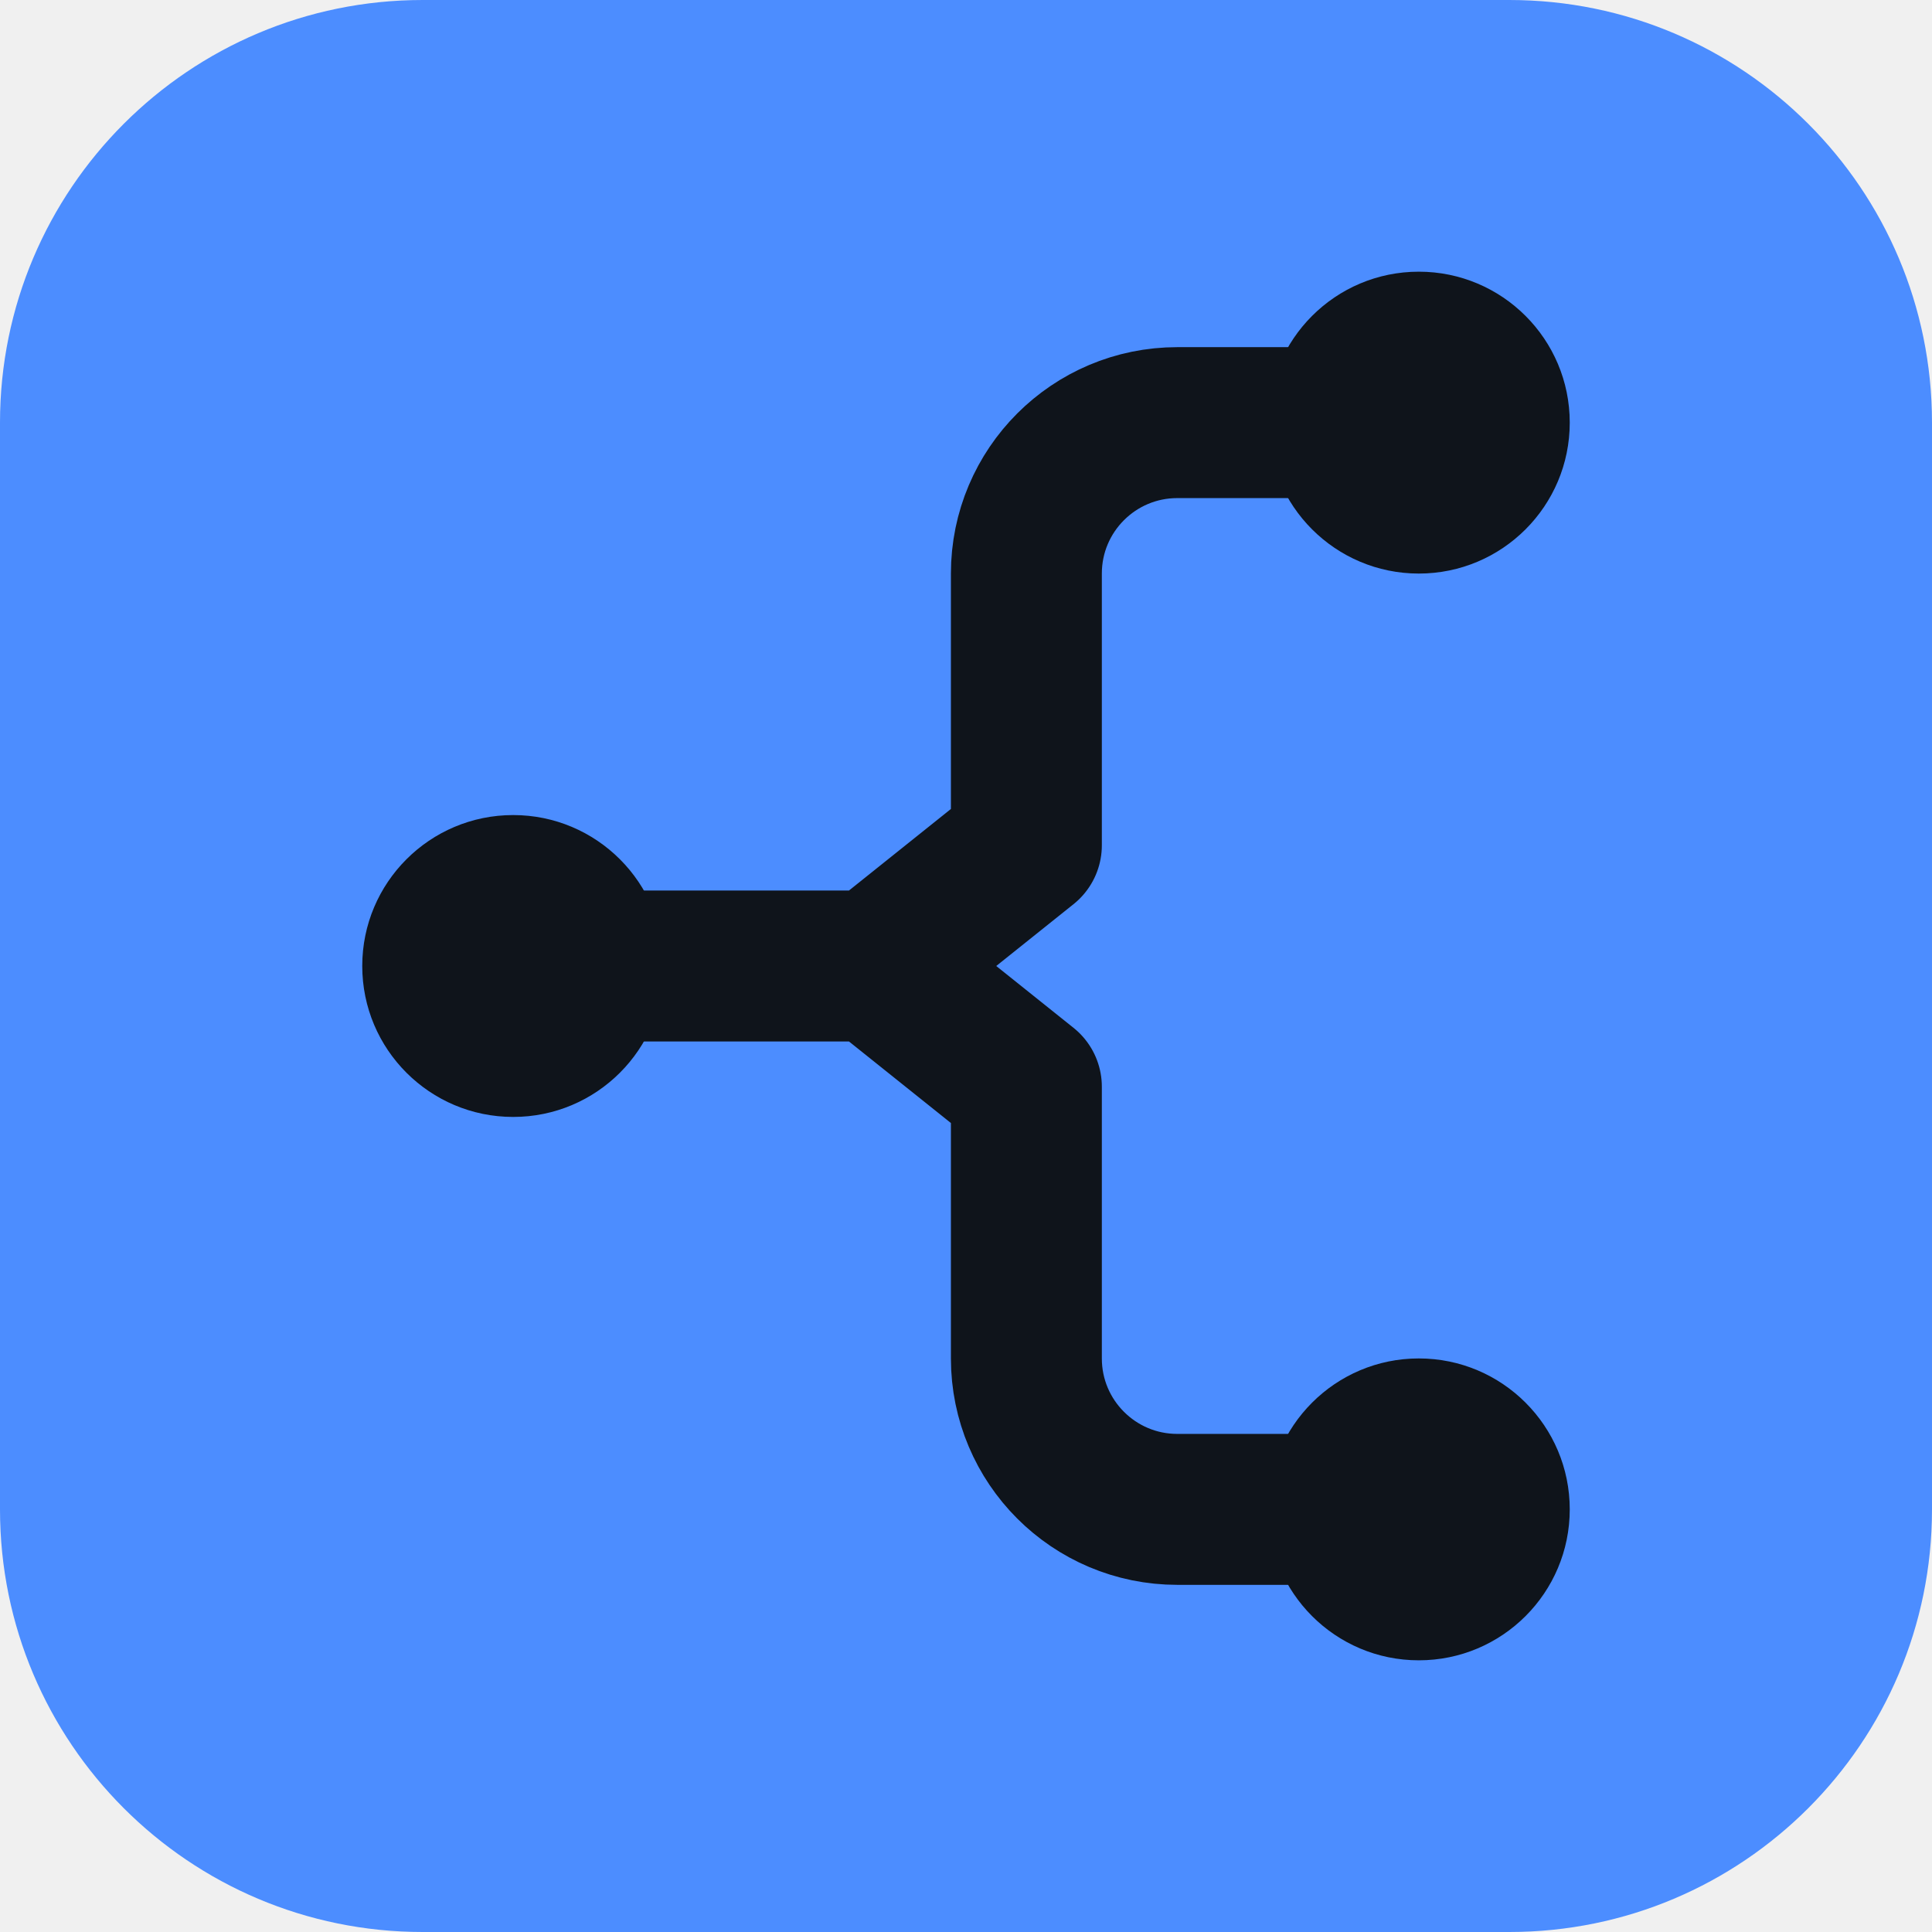
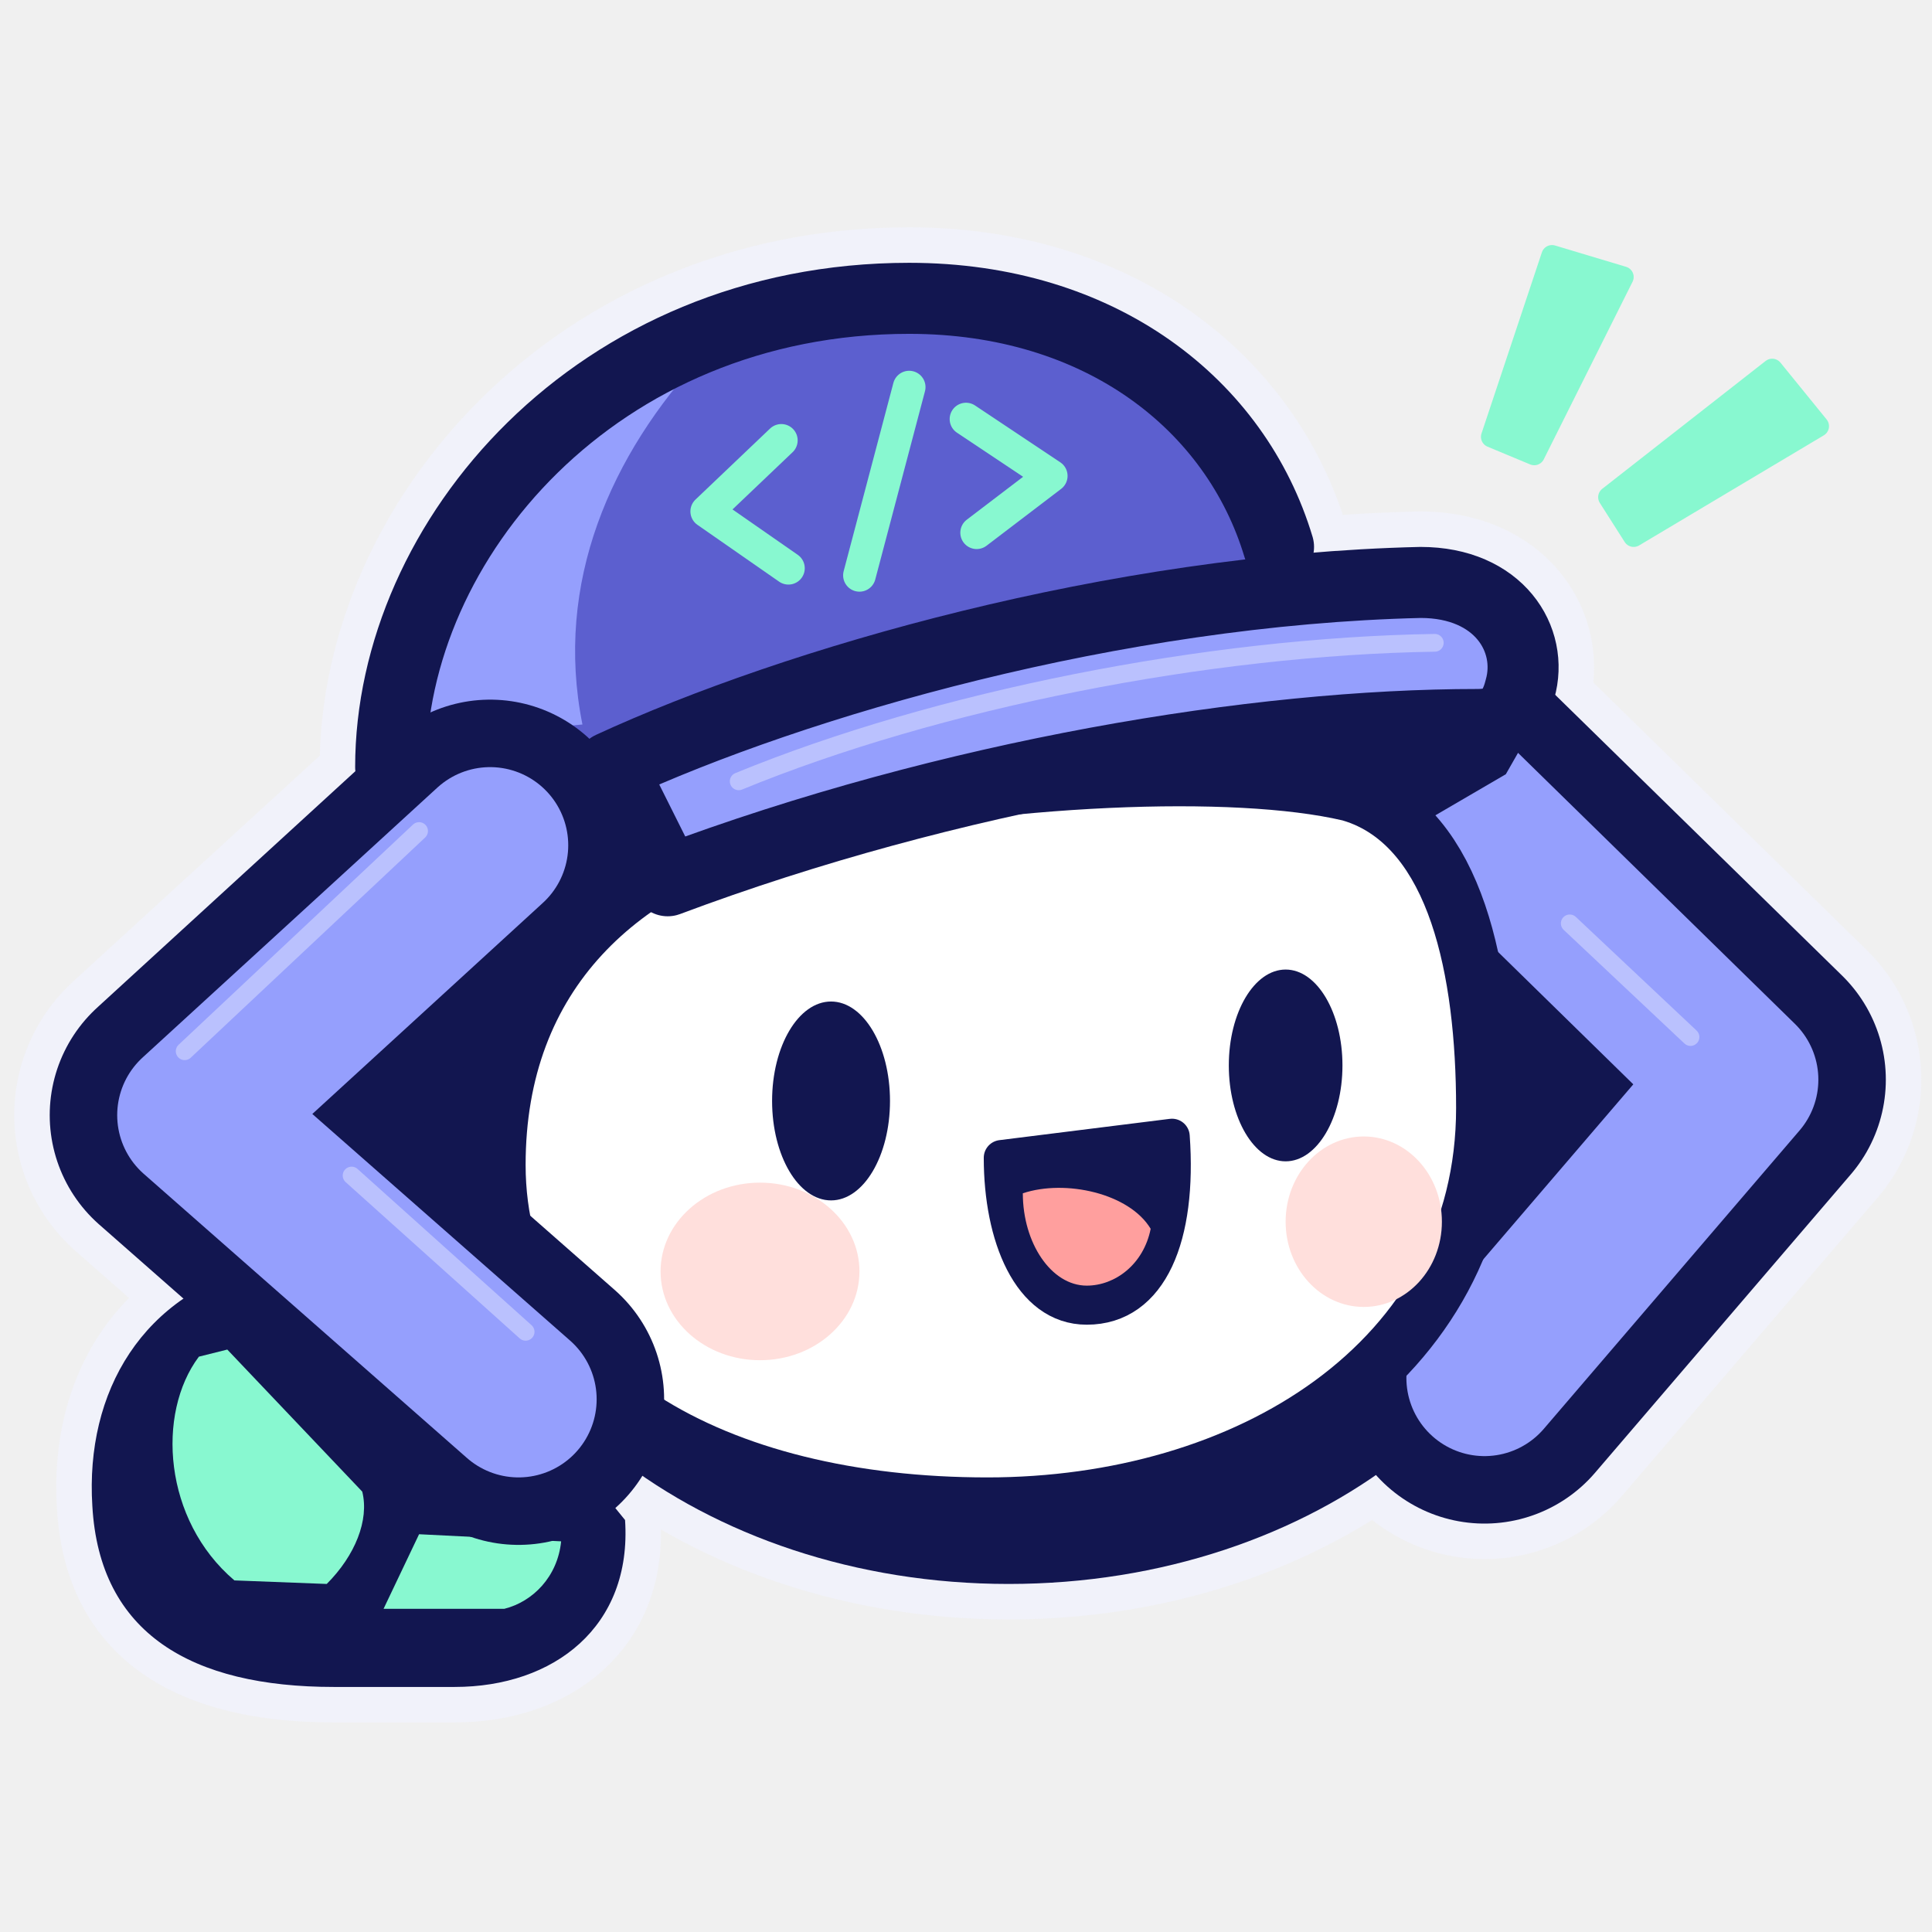
- <svg xmlns="http://www.w3.org/2000/svg" viewBox="0 0 32 32" width="32" height="32" role="img" aria-label="codebases">
-   <rect width="32" height="32" rx="7" fill="#4c8dff" />
-   <g>
-     <path d="M8.5 16h6M22 7h-2.5A2.5 2.5 0 0 0 17 9.5V14l-2.5 2 2.5 2v4.5a2.5 2.5 0 0 0 2.5 2.5H22" fill="none" stroke="#0f141b" stroke-width="2.5" stroke-linecap="round" stroke-linejoin="round" />
-     <g fill="#0f141b">
-       <circle cx="8.5" cy="16" r="2.5" />
-       <circle cx="23.5" cy="7" r="2.5" />
-       <circle cx="23.5" cy="25" r="2.5" />
-     </g>
+ <svg xmlns="http://www.w3.org/2000/svg" viewBox="88 316 272 272" width="272" height="272" role="img" aria-label="codebases">
+   <g opacity="0.85" stroke="#f1f2fb" stroke-linejoin="round">
+     <path d="M125 494C108 498 100 512 101 528C102 546 115 553.5 135 553.5L152 553.5C166 553.5 177 545 176 530L150 498Z" fill="#f1f2fb" stroke-width="10" stroke-linecap="round" />
+     <path d="M152 478A78 61 0 0 1 308 478A78 61 0 0 1 152 478Z" fill="#f1f2fb" stroke-width="10" stroke-linecap="round" />
+     <path d="M286 422L333 468L297 510" fill="none" stroke-width="51" stroke-linecap="round" />
+     <path d="M143 424C143 392 172 358 216 358C243 358 262 373 268 393" fill="none" stroke-width="20" stroke-linecap="round" />
+     <path d="M174 424C200 412 245 399 288 398C299 398 304 406 302 413C301 417 299 418 296 418C265 418 222 425 182 440Z" fill="#f1f2fb" stroke-width="20" stroke-linecap="round" />
+     <path d="M157 435L115.5 473L161 513" fill="none" stroke-width="51" stroke-linecap="round" />
  </g>
+   <path d="M125 494C108 498 100 512 101 528C102 546 115 553.5 135 553.5L152 553.5C166 553.5 177 545 176 530L150 498Z" fill="#121650" />
+   <path d="M116 507C110 515 111 530 121 538.5L134 539C138 535 140 530 139 526L120 506Z" fill="#88f8d0" />
+   <path d="M142 542.5L147 532L167 533C166.5 538 163 541.5 159 542.5Z" fill="#88f8d0" />
+   <path d="M152 478A78 61 0 0 1 308 478A78 61 0 0 1 152 478Z" fill="#121650" />
+   <path d="M132 473L170 438L170 508ZM317 468L288 438L288 502Z" fill="#121650" />
+   <path d="M286 422L333 468L297 510" fill="none" stroke="#121650" stroke-width="41" stroke-linecap="round" stroke-linejoin="round" />
+   <path d="M286 422L333 468L297 510" fill="none" stroke="#959ffd" stroke-width="22" stroke-linecap="round" stroke-linejoin="round" />
+   <path d="M309 446L326 462" fill="none" stroke="#ffffff" stroke-width="2.5" stroke-linecap="round" stroke-linejoin="round" opacity="0.35" />
+   <path d="M162 480C162 455 178 441 200 435.5C230 429 262 428 277 431.5C289 435 293 453 293 472C293 505 262 524 227 524C190 524 162 508 162 480Z" fill="none" stroke="#121650" stroke-width="16" stroke-linecap="round" stroke-linejoin="round" />
+   <path d="M162 480C162 455 178 441 200 435.5C230 429 262 428 277 431.5C289 435 293 453 293 472C293 505 262 524 227 524C190 524 162 508 162 480Z" fill="#ffffff" />
+   <path d="M181 495A14 12.5 0 0 1 209 495A14 12.5 0 0 1 181 495Z" fill="#ffdfdc" />
+   <path d="M269 488A11 12 0 0 1 291 488A11 12 0 0 1 269 488Z" fill="#ffdfdc" />
+   <path d="M196.7 471A8.3 14 0 0 1 213.3 471A8.3 14 0 0 1 196.7 471Z" fill="#121650" />
+   <path d="M261 466A8 13.5 0 0 1 277 466A8 13.5 0 0 1 261 466Z" fill="#121650" />
+   <path d="M229 479L253 476C254 490 250 500 241 500C233 500 229 490 229 479Z" fill="#121650" stroke="#121650" stroke-width="5" stroke-linecap="round" stroke-linejoin="round" />
+   <path d="M232 484C238 482 247 484 250 489C249 494 245 497 241 497C236 497 232 491 232 484Z" fill="#ff9f9e" />
+   <path d="M160 432L175 425L250 405L302 402L304 418L300 425L288 432L270 426L230 424L200 430L176 439L160 441Z" fill="#121650" />
+   <path d="M143 424C143 392 172 358 216 358C243 358 262 373 268 393L272 402L180 430Z" fill="#5c5fcf" />
+   <path d="M148 420C148 398 164 376 187 366C174 380 166 398 170 418Z" fill="#959ffd" />
+   <path d="M143 424C143 392 172 358 216 358C243 358 262 373 268 393" fill="none" stroke="#121650" stroke-width="10" stroke-linecap="round" stroke-linejoin="round" />
+   <path d="M198 378L187.5 388L199 396" fill="none" stroke="#88f8d0" stroke-width="4.6" stroke-linecap="round" stroke-linejoin="round" />
+   <path d="M216 370.5L209 397" fill="none" stroke="#88f8d0" stroke-width="4.6" stroke-linecap="round" stroke-linejoin="round" />
+   <path d="M224 375L236 383L225.5 391" fill="none" stroke="#88f8d0" stroke-width="4.6" stroke-linecap="round" stroke-linejoin="round" />
+   <path d="M174 424C200 412 245 399 288 398C299 398 304 406 302 413C301 417 299 418 296 418C265 418 222 425 182 440Z" fill="#959ffd" stroke="#121650" stroke-width="10" stroke-linecap="round" stroke-linejoin="round" />
+   <path d="M192 426C220 414.5 258 407 290 406.5" fill="none" stroke="#ffffff" stroke-width="2.5" stroke-linecap="round" stroke-linejoin="round" opacity="0.35" />
+   <path d="M157 435L115.5 473L161 513" fill="none" stroke="#121650" stroke-width="41" stroke-linecap="round" stroke-linejoin="round" />
+   <path d="M157 435L115.5 473L161 513" fill="none" stroke="#959ffd" stroke-width="22" stroke-linecap="round" stroke-linejoin="round" />
+   <path d="M114 464L147 433" fill="none" stroke="#ffffff" stroke-width="2.5" stroke-linecap="round" stroke-linejoin="round" opacity="0.35" />
+   <path d="M137.5 481.5L162 503.5" fill="none" stroke="#ffffff" stroke-width="2.5" stroke-linecap="round" stroke-linejoin="round" opacity="0.35" />
+   <path d="M306.5 352L316.5 355L304 380L298 377.5Z" fill="#88f8d0" stroke="#88f8d0" stroke-width="3" stroke-linecap="round" stroke-linejoin="round" />
+   <path d="M337.5 368L344 376L318 391.5L314.5 386Z" fill="#88f8d0" stroke="#88f8d0" stroke-width="3" stroke-linecap="round" stroke-linejoin="round" />
</svg>
